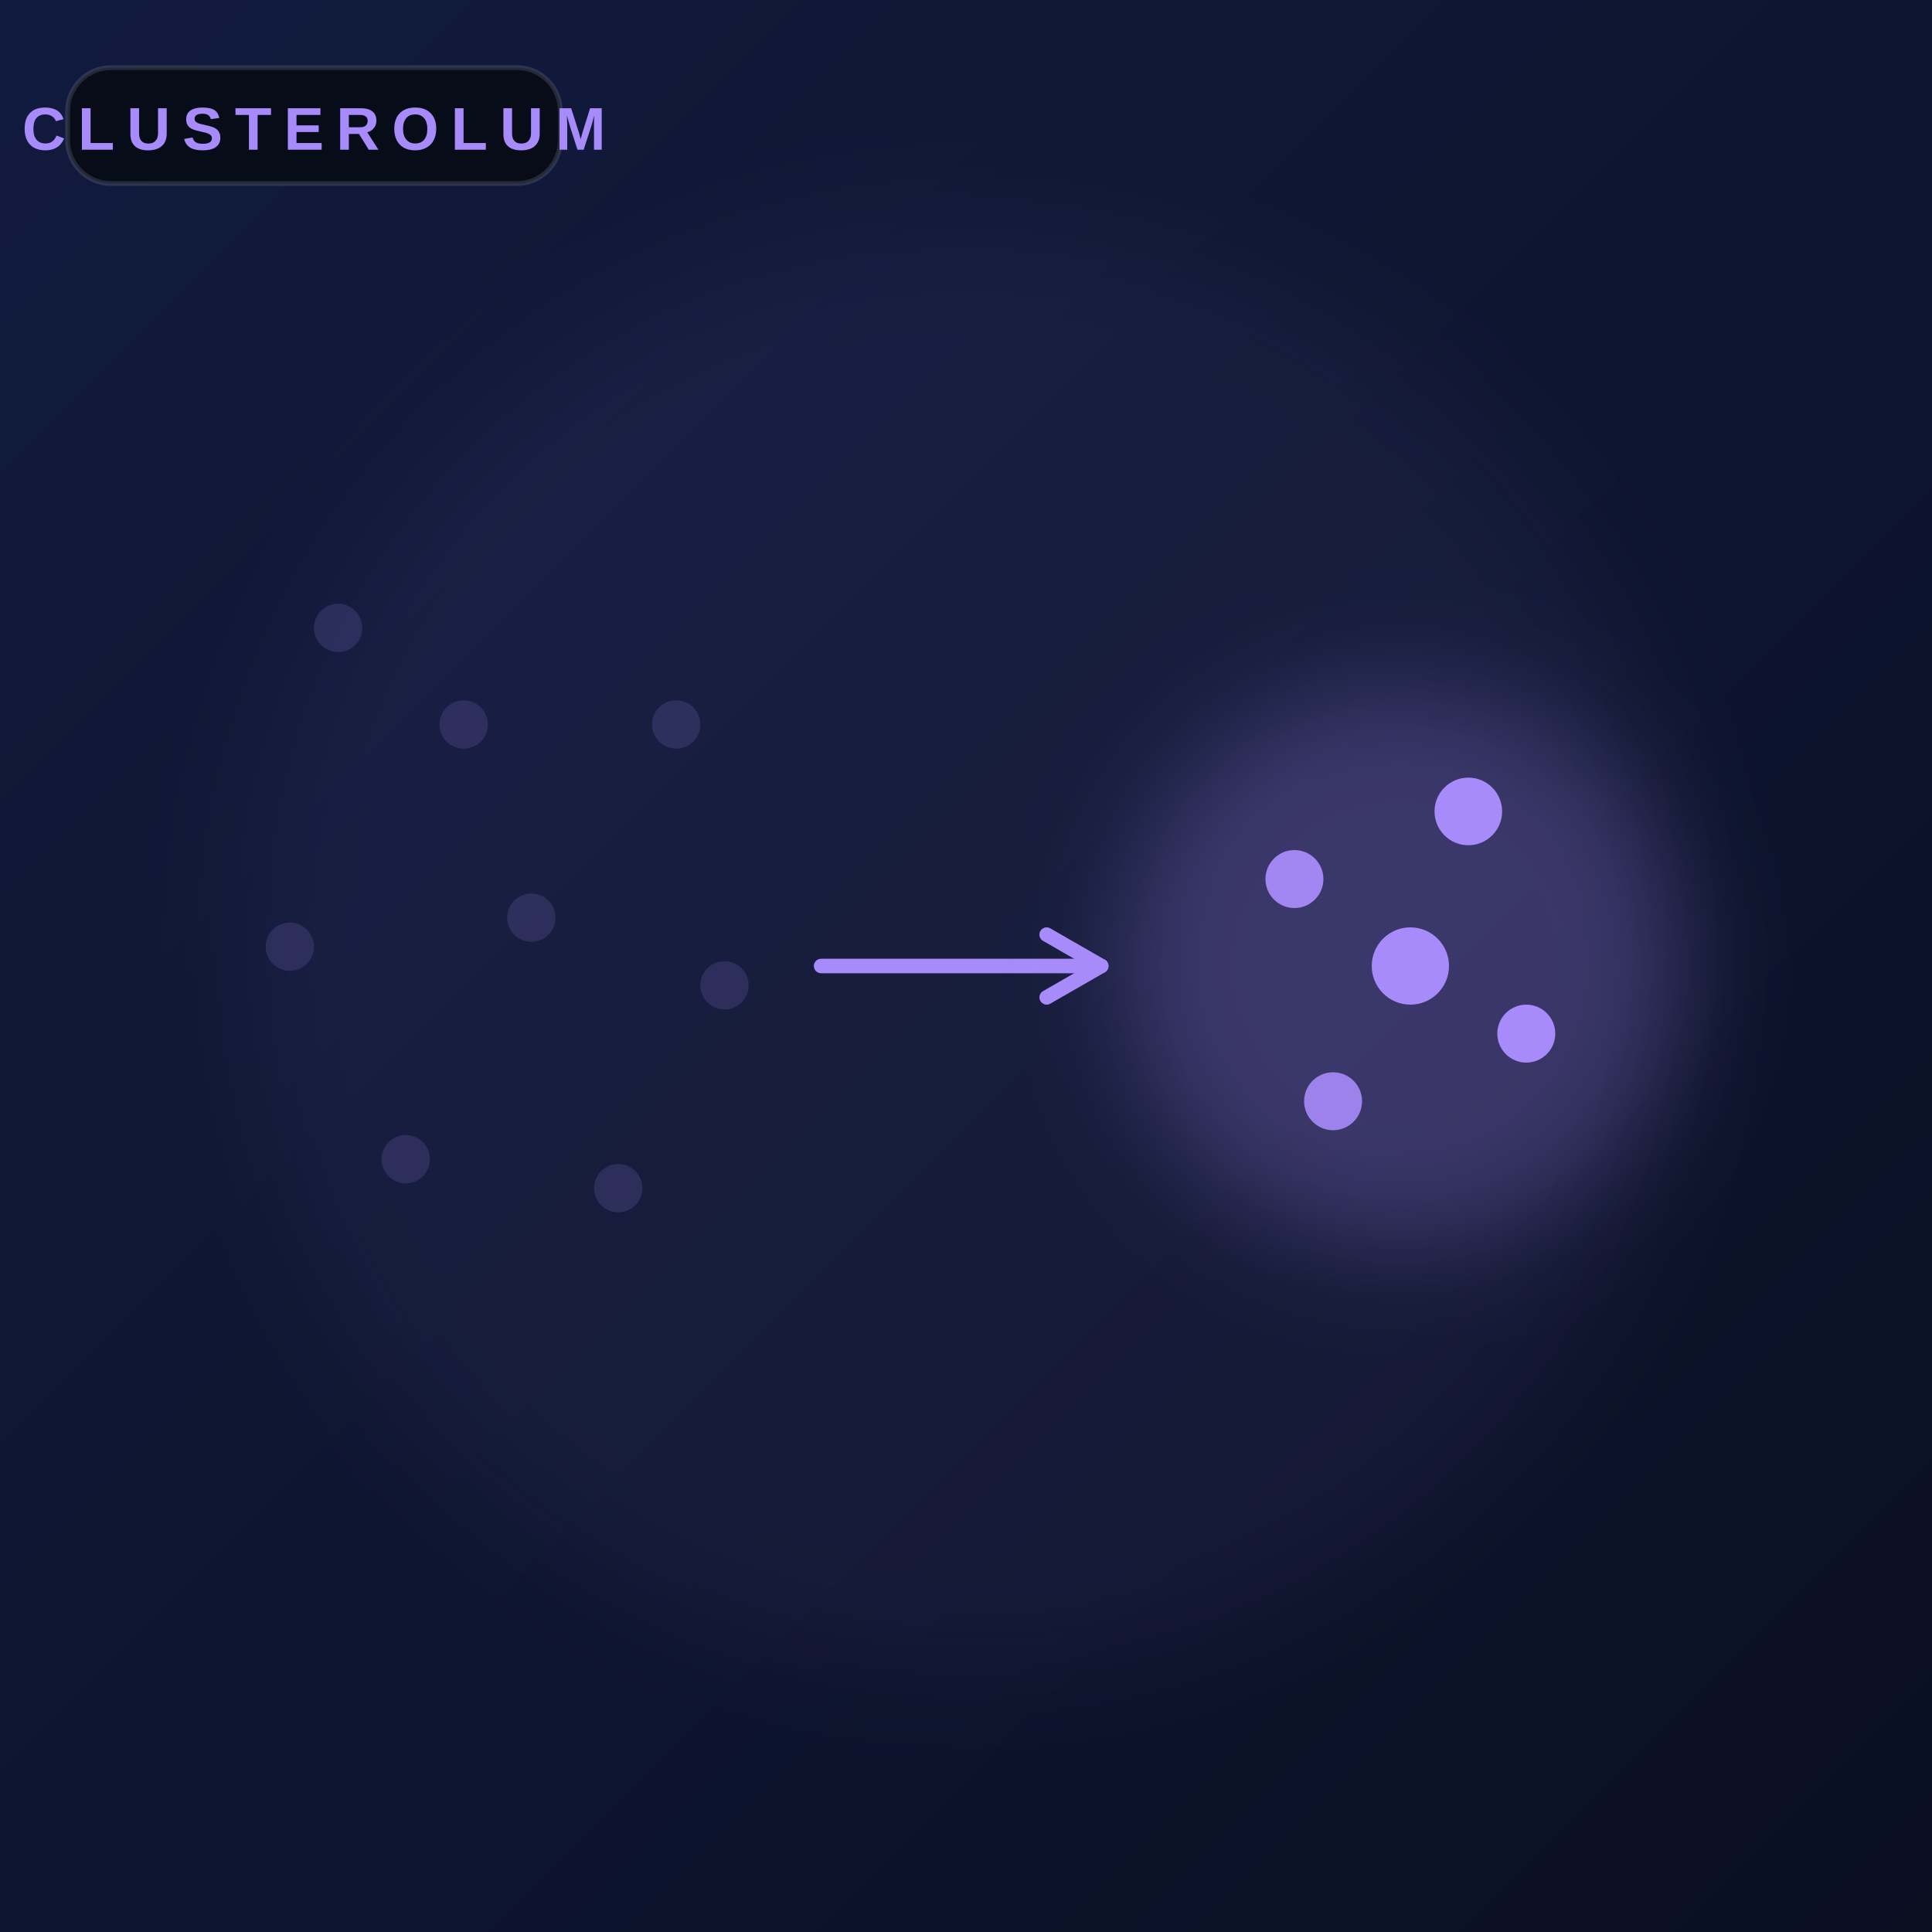
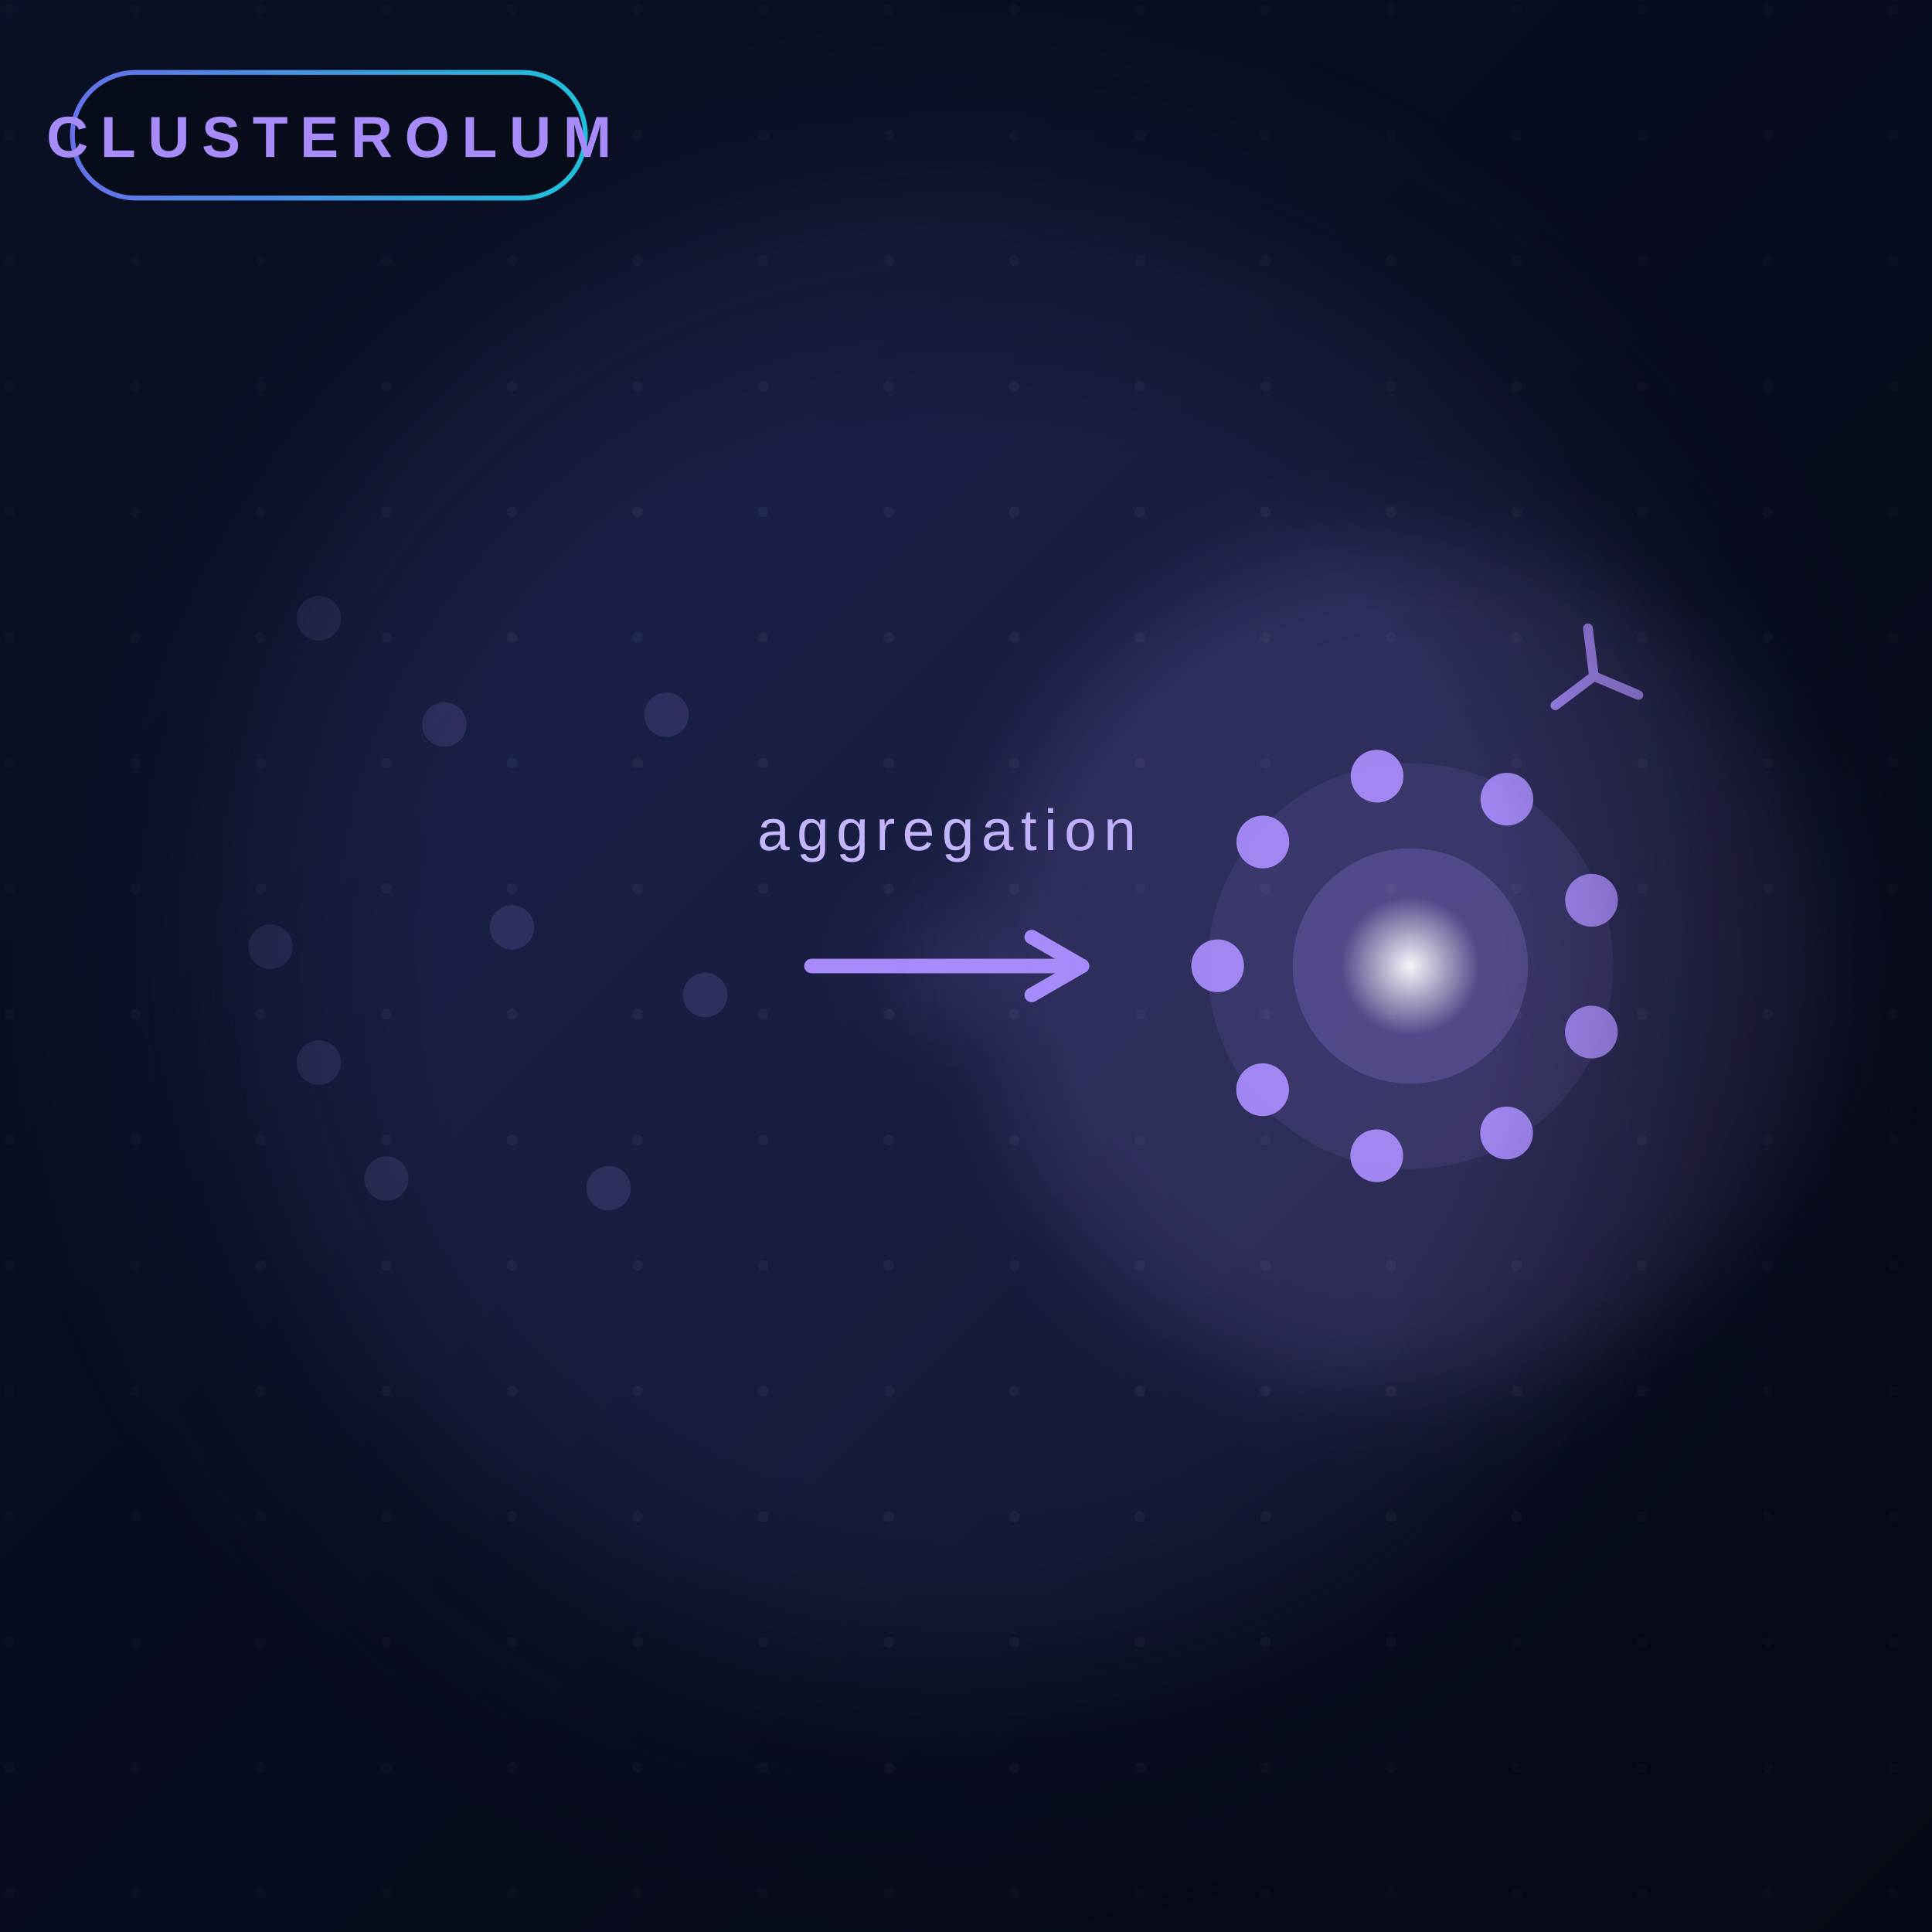
<svg xmlns="http://www.w3.org/2000/svg" viewBox="0 0 400 400" role="img" aria-label="CLUSTEROLUM schematic">
  <defs>
    <linearGradient id="bg" x1="0" y1="0" x2="1" y2="1">
-       <stop offset="0" stop-color="#111b3e" />
-       <stop offset="1" stop-color="#0a0f22" />
+       <stop offset="0" stop-color="#131e45" />
+       <stop offset="0.55" stop-color="#0d1430" />
+       <stop offset="1" stop-color="#080d1e" />
    </linearGradient>
-     <filter id="f" x="-80%" y="-80%" width="260%" height="260%">
-       <feGaussianBlur stdDeviation="11" />
+     <radialGradient id="core">
+       <stop offset="0" stop-color="#ffffff" stop-opacity="0.95" />
+       <stop offset="1" stop-color="#ffffff" stop-opacity="0" />
+     </radialGradient>
+     <radialGradient id="vig">
+       <stop offset="0.55" stop-color="#000000" stop-opacity="0" />
+       <stop offset="1" stop-color="#04060f" stop-opacity="0.6" />
+     </radialGradient>
+     <linearGradient id="tgb" x1="0" y1="0" x2="1" y2="0">
+       <stop offset="0" stop-color="#6d7cff" />
+       <stop offset="1" stop-color="#22d3ee" />
+     </linearGradient>
+     <pattern id="dots" width="26" height="26" patternUnits="userSpaceOnUse">
+       <circle cx="2" cy="2" r="1.1" fill="#ffffff" opacity="0.045" />
+     </pattern>
+     <filter id="b" x="-80%" y="-80%" width="260%" height="260%">
+       <feGaussianBlur stdDeviation="9" />
    </filter>
  </defs>
  <rect width="400" height="400" fill="url(#bg)" />
-   <circle cx="200" cy="196" r="150" fill="#a78bfa" opacity="0.06" filter="url(#f)" />
-   <g stroke-linecap="round">
-     <circle cx="70" cy="130" r="5" fill="#a78bfa" opacity="0.16" />
-     <circle cx="110" cy="190" r="5" fill="#a78bfa" opacity="0.16" />
-     <circle cx="84" cy="240" r="5" fill="#a78bfa" opacity="0.16" />
-     <circle cx="140" cy="150" r="5" fill="#a78bfa" opacity="0.16" />
-     <circle cx="128" cy="246" r="5" fill="#a78bfa" opacity="0.16" />
-     <circle cx="60" cy="196" r="5" fill="#a78bfa" opacity="0.16" />
-     <circle cx="96" cy="150" r="5" fill="#a78bfa" opacity="0.16" />
-     <circle cx="150" cy="204" r="5" fill="#a78bfa" opacity="0.16" />
-     <line x1="170" y1="200" x2="228" y2="200" stroke="#a78bfa" stroke-opacity="1" stroke-width="3" stroke-linecap="round" />
-     <path d="M228 200l-11.3 6.5M228 200l-11.3 -6.5" stroke="#a78bfa" stroke-width="3" stroke-linecap="round" fill="none" opacity="1" />
-     <circle cx="290" cy="200" r="58" fill="#a78bfa" opacity="0.25" filter="url(#f)" />
-     <circle cx="268" cy="182" r="6" fill="#a78bfa" opacity="0.95" />
-     <circle cx="304" cy="168" r="7" fill="#a78bfa" opacity="1" />
-     <circle cx="316" cy="214" r="6" fill="#a78bfa" opacity="1" />
-     <circle cx="276" cy="228" r="6" fill="#a78bfa" opacity="0.9" />
-     <circle cx="292" cy="200" r="8" fill="#a78bfa" opacity="1" />
-   </g>
+   <rect width="400" height="400" fill="url(#dots)" />
+   <circle cx="200" cy="192" r="155" fill="#a78bfa" opacity="0.07" filter="url(#b)" />
+   <circle cx="66" cy="128" r="4.6" fill="#a78bfa" opacity="0.15" />
+   <circle cx="106" cy="192" r="4.6" fill="#a78bfa" opacity="0.15" />
+   <circle cx="80" cy="244" r="4.6" fill="#a78bfa" opacity="0.15" />
+   <circle cx="138" cy="148" r="4.6" fill="#a78bfa" opacity="0.15" />
+   <circle cx="126" cy="246" r="4.6" fill="#a78bfa" opacity="0.15" />
+   <circle cx="56" cy="196" r="4.6" fill="#a78bfa" opacity="0.15" />
+   <circle cx="92" cy="150" r="4.6" fill="#a78bfa" opacity="0.15" />
+   <circle cx="146" cy="206" r="4.6" fill="#a78bfa" opacity="0.15" />
+   <circle cx="66" cy="220" r="4.6" fill="#a78bfa" opacity="0.15" />
+   <circle cx="196" cy="200" r="10" fill="#a78bfa" opacity="0.18" filter="url(#b)" />
+   <line x1="168" y1="200" x2="224" y2="200" stroke="#a78bfa" stroke-opacity="1" stroke-width="3" stroke-linecap="round" />
+   <path d="M224 200l-10.4 6.0M224 200l-10.4 -6.0" stroke="#a78bfa" stroke-width="3" stroke-linecap="round" fill="none" opacity="1" />
+   <text x="196" y="176" font-family="Segoe UI, Arial, sans-serif" font-size="12" font-weight="500" letter-spacing="1.5" fill="#c4b5fd" text-anchor="middle">aggregation</text>
+   <circle cx="292" cy="200" r="88.2" fill="#a78bfa" opacity="0.16" filter="url(#b)" />
+   <circle cx="292" cy="200" r="42" fill="#a78bfa" opacity="0.1" />
+   <circle cx="292" cy="200" r="24.36" fill="#a78bfa" opacity="0.22" />
+   <circle cx="329.481" cy="213.682" r="5.46" fill="#a78bfa" opacity="0.95" />
+   <circle cx="311.918" cy="234.573" r="5.46" fill="#a78bfa" opacity="0.95" />
+   <circle cx="285.035" cy="239.287" r="5.46" fill="#a78bfa" opacity="0.95" />
+   <circle cx="261.411" cy="225.619" r="5.46" fill="#a78bfa" opacity="0.95" />
+   <circle cx="252.1" cy="199.963" r="5.46" fill="#a78bfa" opacity="0.95" />
+   <circle cx="261.459" cy="174.324" r="5.46" fill="#a78bfa" opacity="0.95" />
+   <circle cx="285.108" cy="160.7" r="5.46" fill="#a78bfa" opacity="0.95" />
+   <circle cx="311.982" cy="165.464" r="5.46" fill="#a78bfa" opacity="0.95" />
+   <circle cx="329.506" cy="186.388" r="5.46" fill="#a78bfa" opacity="0.95" />
+   <circle cx="292" cy="200" r="14.28" fill="url(#core)" />
+   <path d="M330 140 l9.211 3.894" stroke="#a78bfa" stroke-width="2" stroke-linecap="round" />
+   <path d="M330 140 l-7.978 6.03" stroke="#a78bfa" stroke-width="2" stroke-linecap="round" />
+   <path d="M330 140 l-1.233 -9.924" stroke="#a78bfa" stroke-width="2" stroke-linecap="round" />
+   <rect width="400" height="400" fill="url(#vig)" />
  <g>
-     <rect x="14" y="14" rx="9" width="102" height="24" fill="#060913" opacity="0.85" stroke="#ffffff" stroke-opacity="0.14" />
-     <text x="65" y="31" font-family="Segoe UI, Arial, sans-serif" font-size="12.5" font-weight="700" letter-spacing="2.5" fill="#a78bfa" text-anchor="middle">CLUSTEROLUM</text>
+     <rect x="15" y="15" rx="13" width="106.2" height="26" fill="#070b1a" opacity="0.9" stroke="url(#tgb)" stroke-width="1" />
+     <text x="68.1" y="32.5" font-family="Segoe UI, Arial, sans-serif" font-size="12" font-weight="700" letter-spacing="2.5" fill="#a78bfa" text-anchor="middle">CLUSTEROLUM</text>
  </g>
</svg>
